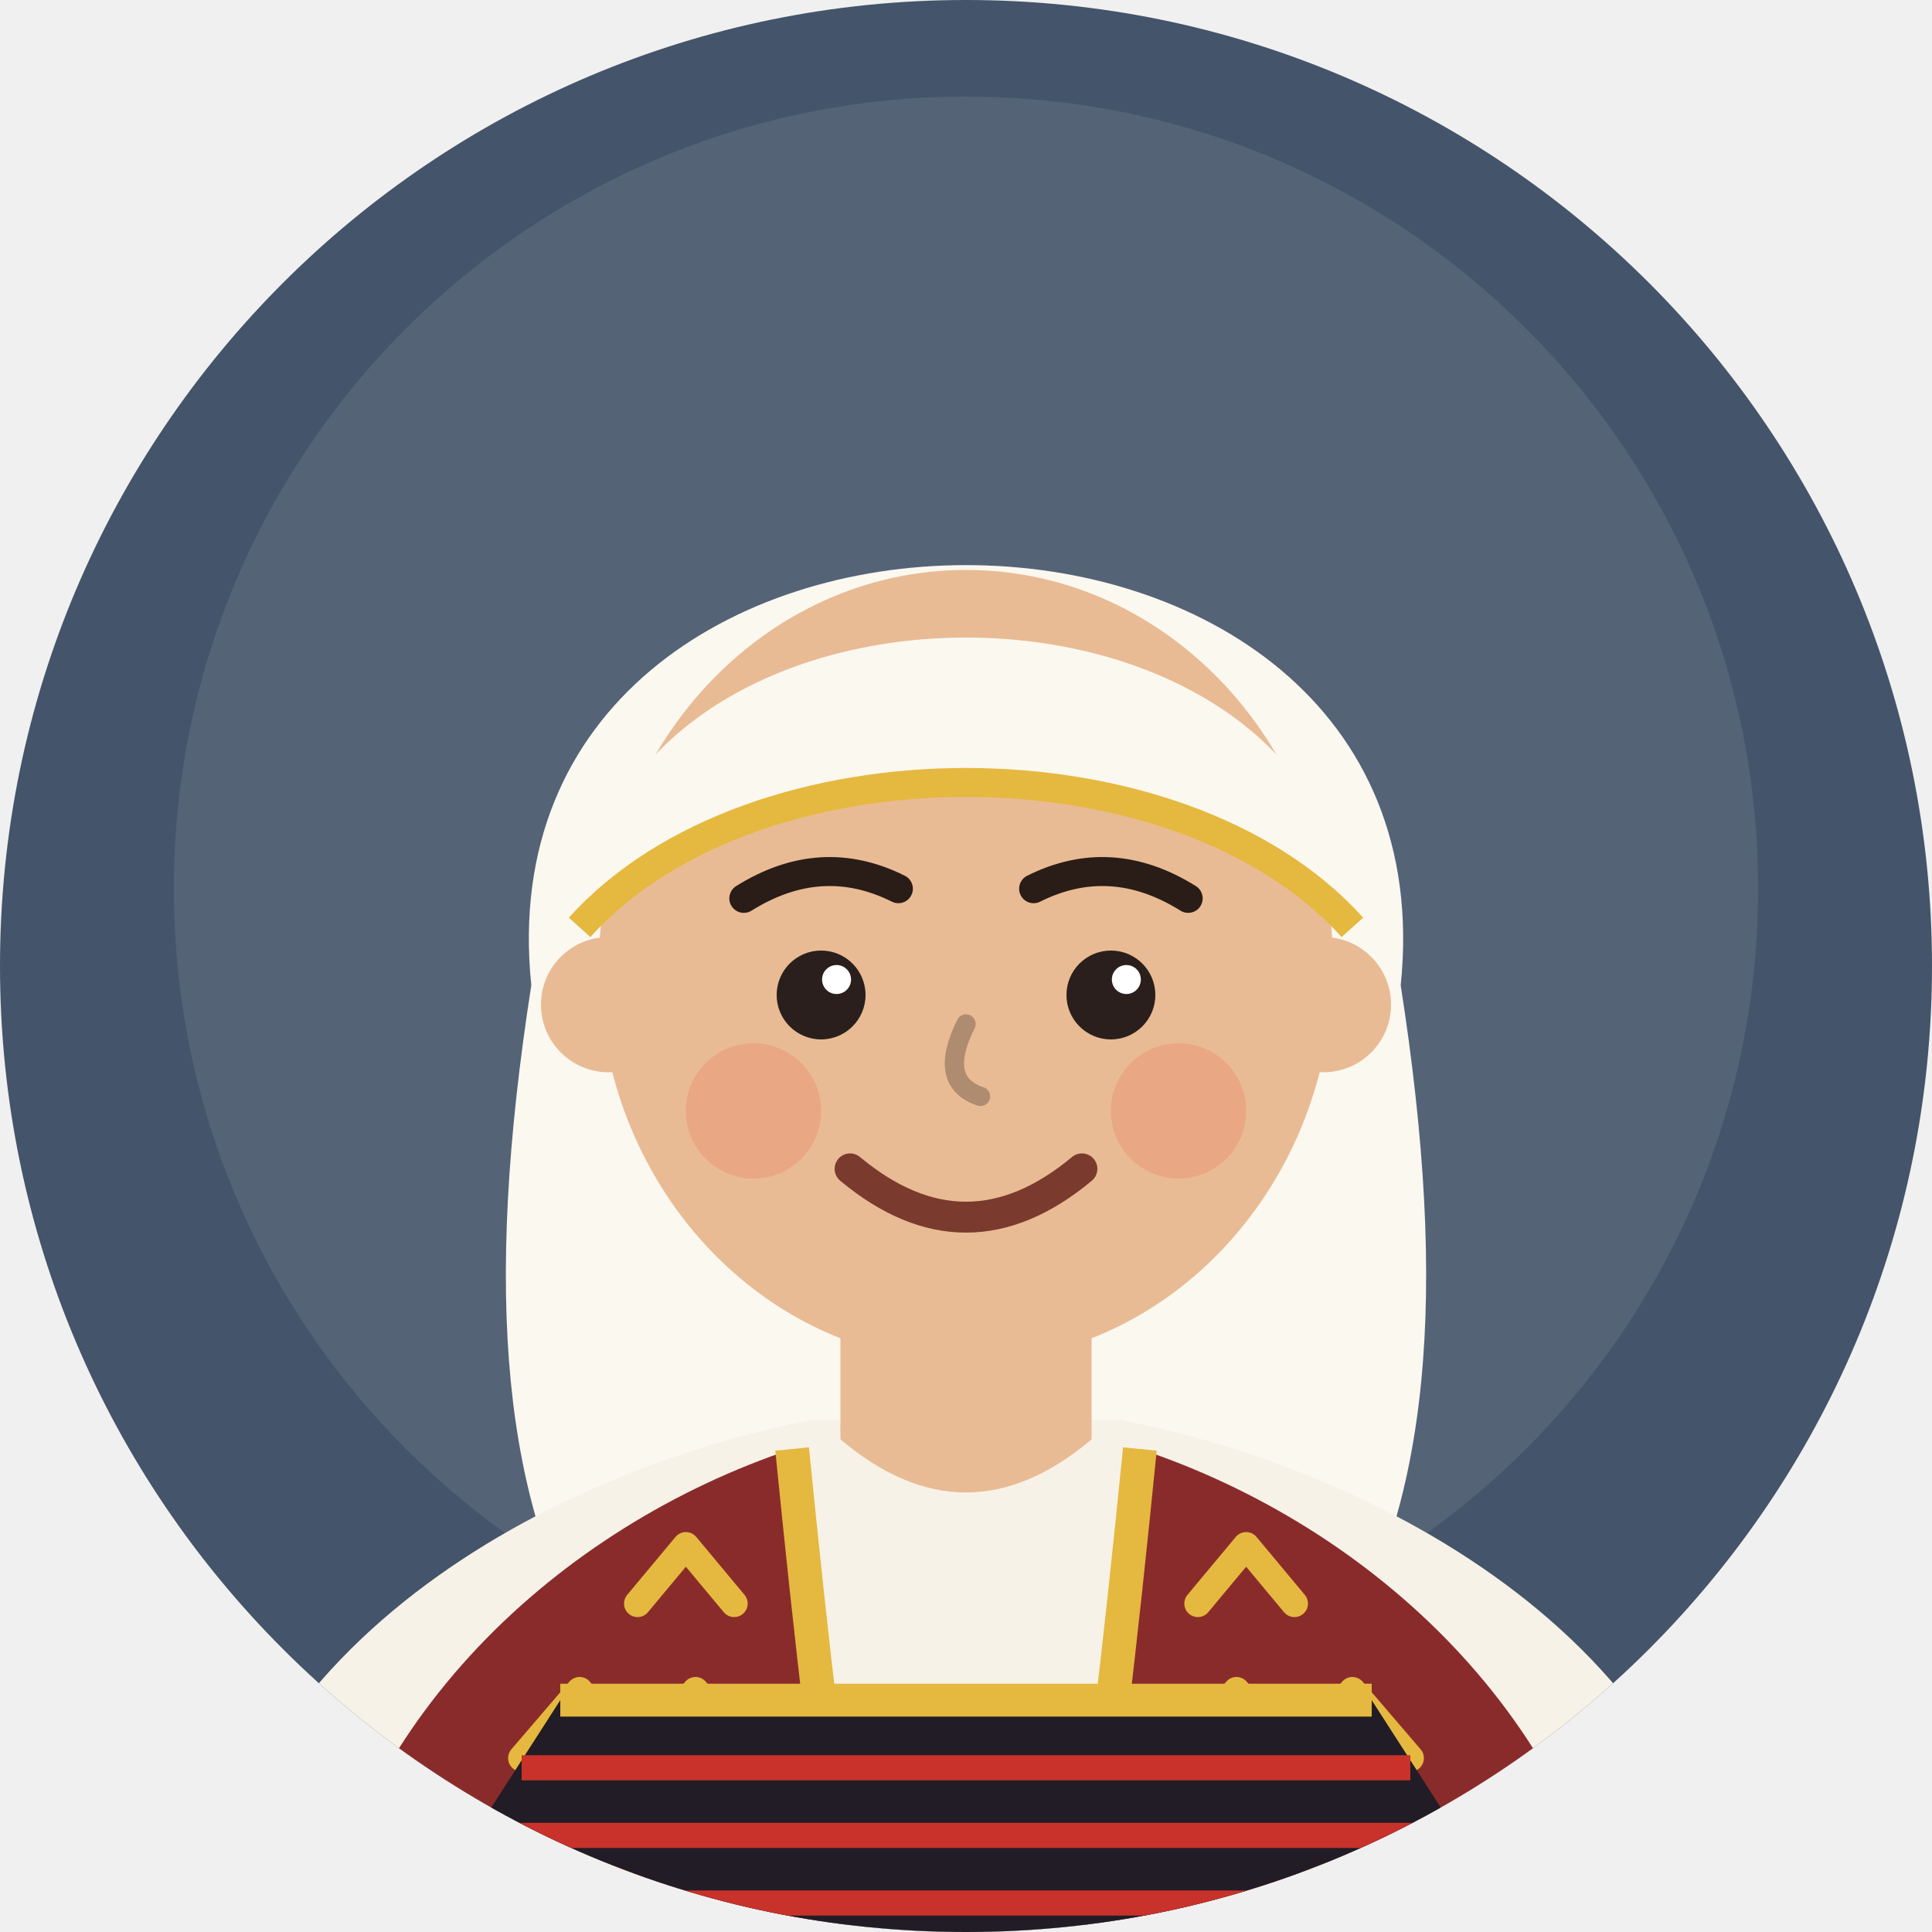
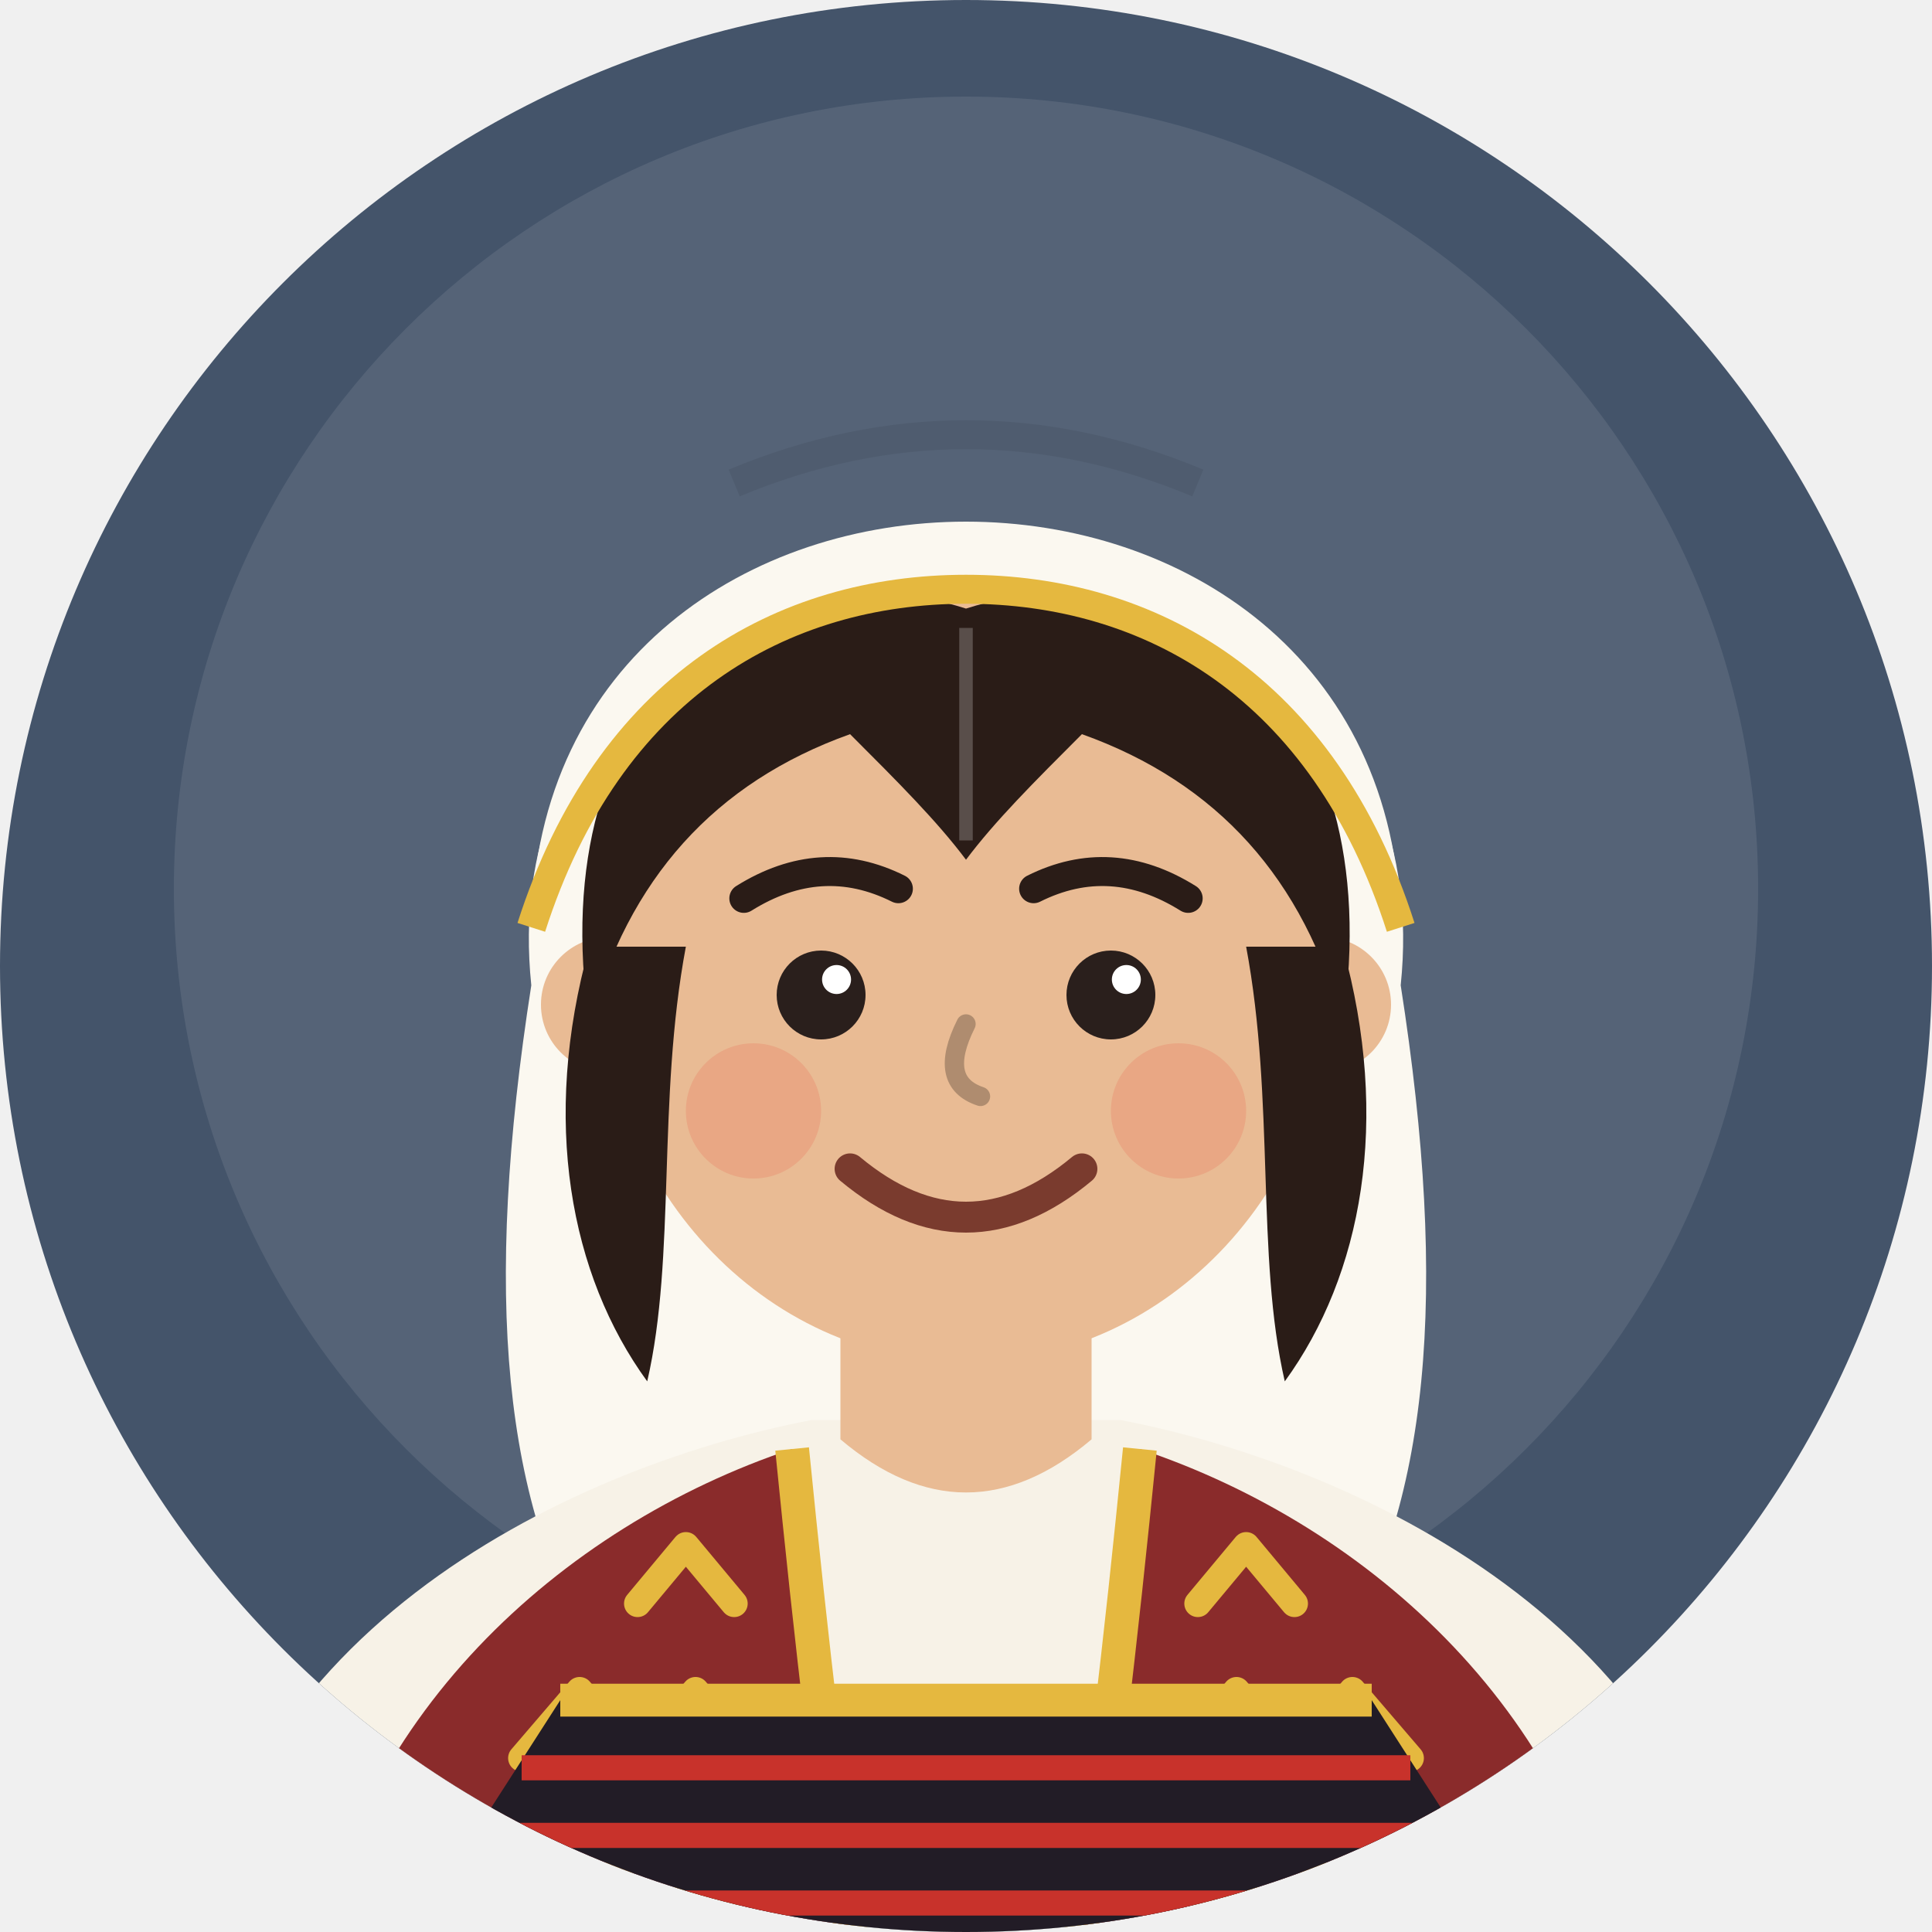
<svg xmlns="http://www.w3.org/2000/svg" viewBox="0 0 200 200">
  <defs>
    <clipPath id="c">
      <circle cx="100" cy="100" r="100" />
    </clipPath>
  </defs>
  <g clip-path="url(#c)">
    <rect width="200" height="200" fill="#44546A" />
    <circle cx="100" cy="92" r="82" fill="#FFFFFF" opacity="0.09" />
    <path d="M55 102C49 44 151 44 145 102C150 134 148 156 138 172H62C52 156 50 134 55 102Z" fill="#FBF8F0" />
    <path d="M20 206C22 170 58 152 84 147H116C142 152 178 170 180 206Z" fill="#F7F2E7" />
    <g>
      <path d="M32 206C36 178 58 158 82 150C84 170 86 188 89 206Z" fill="#8A2B2B" />
      <path d="M82 150C84 170 86 188 89 206" fill="none" stroke="#E5B83F" stroke-width="3.5" />
      <path d="M46 198l7-8 7 8 7-8 7 8 7-8 6 7M54 182l6-7 6 7 6-7 6 7M66 166l5-6 5 6" fill="none" stroke="#E5B83F" stroke-width="2.8" stroke-linejoin="round" stroke-linecap="round" />
    </g>
    <g transform="translate(200 0) scale(-1 1)">
      <path d="M32 206C36 178 58 158 82 150C84 170 86 188 89 206Z" fill="#8A2B2B" />
      <path d="M82 150C84 170 86 188 89 206" fill="none" stroke="#E5B83F" stroke-width="3.5" />
      <path d="M46 198l7-8 7 8 7-8 7 8 7-8 6 7M54 182l6-7 6 7 6-7 6 7M66 166l5-6 5 6" fill="none" stroke="#E5B83F" stroke-width="2.8" stroke-linejoin="round" stroke-linecap="round" />
    </g>
    <path d="M58 176H142L160 204H40Z" fill="#221C26" />
    <path d="M54 183H146M49 190H151M44 197H156" stroke="#C8322B" stroke-width="2.6" />
    <path d="M58 176H142" stroke="#E5B83F" stroke-width="3.4" />
    <path d="M87 124V149Q100 160 113 149V124Z" fill="#E9BB94" />
    <path d="M87 132Q100 144 113 132V124H87Z" fill="#000000" opacity="0.10" />
    <circle cx="63" cy="104" r="7" fill="#E9BB94" />
    <circle cx="137" cy="104" r="7" fill="#E9BB94" />
    <ellipse cx="100" cy="100" rx="38" ry="41" fill="#E9BB94" />
    <circle cx="78" cy="115" r="7" fill="#E8735A" opacity="0.28" />
    <circle cx="122" cy="115" r="7" fill="#E8735A" opacity="0.28" />
    <circle cx="85" cy="103" r="4.6" fill="#2A1F1C" />
    <circle cx="115" cy="103" r="4.6" fill="#2A1F1C" />
    <circle cx="86.6" cy="101.4" r="1.5" fill="#FFFFFF" />
    <circle cx="116.6" cy="101.4" r="1.5" fill="#FFFFFF" />
    <path d="M77 93Q85 88 93 92M107 92Q115 88 123 93" fill="none" stroke="#2A1C17" stroke-width="3" stroke-linecap="round" />
    <path d="M100 106q-3 6 1.5 7.5" fill="none" stroke="#000000" stroke-opacity="0.25" stroke-width="2" stroke-linecap="round" />
    <path d="M88 121Q100 131 112 121" fill="none" stroke="#7A3B2E" stroke-width="3.2" stroke-linecap="round" />
-     <path d="M70 86Q100 74 130 86Q118 80 100 80T70 86Z" fill="#2A1C17" />
-     <path d="M60 96C63 56 137 56 140 96C122 76 78 76 60 96Z" fill="#FBF8F0" />
-     <path d="M60 96C78 76 122 76 140 96" fill="none" stroke="#E5B83F" stroke-width="3" />
+     <path d="M61 106C56 72 78 56 100 63C122 56 144 72 139 106C135 91 126 81 112 76C107 81 103 85 100 89C97 85 93 81 88 76C74 81 65 91 61 106Z" fill="#2A1C17" />
+     <path d="M61 98C56 116 59 132 67 143C70 130 68 114 71 98Z" fill="#2A1C17" />
+     <path d="M139 98C144 116 141 132 133 143C130 130 132 114 129 98Z" fill="#2A1C17" />
+     <path d="M100 65V87" stroke="#FFFFFF" stroke-opacity="0.22" stroke-width="1.4" />
+     <path d="M55 96C56 40 144 40 145 96C137 71 119 61 100 61C81 61 63 71 55 96Z" fill="#FBF8F0" />
+     <path d="M55 96C63 71 81 61 100 61C119 61 137 71 145 96" fill="none" stroke="#E5B83F" stroke-width="3" />
+     <path d="M76 50Q100 40 124 50" fill="none" stroke="#000000" stroke-opacity="0.07" stroke-width="3" />
  </g>
</svg>
